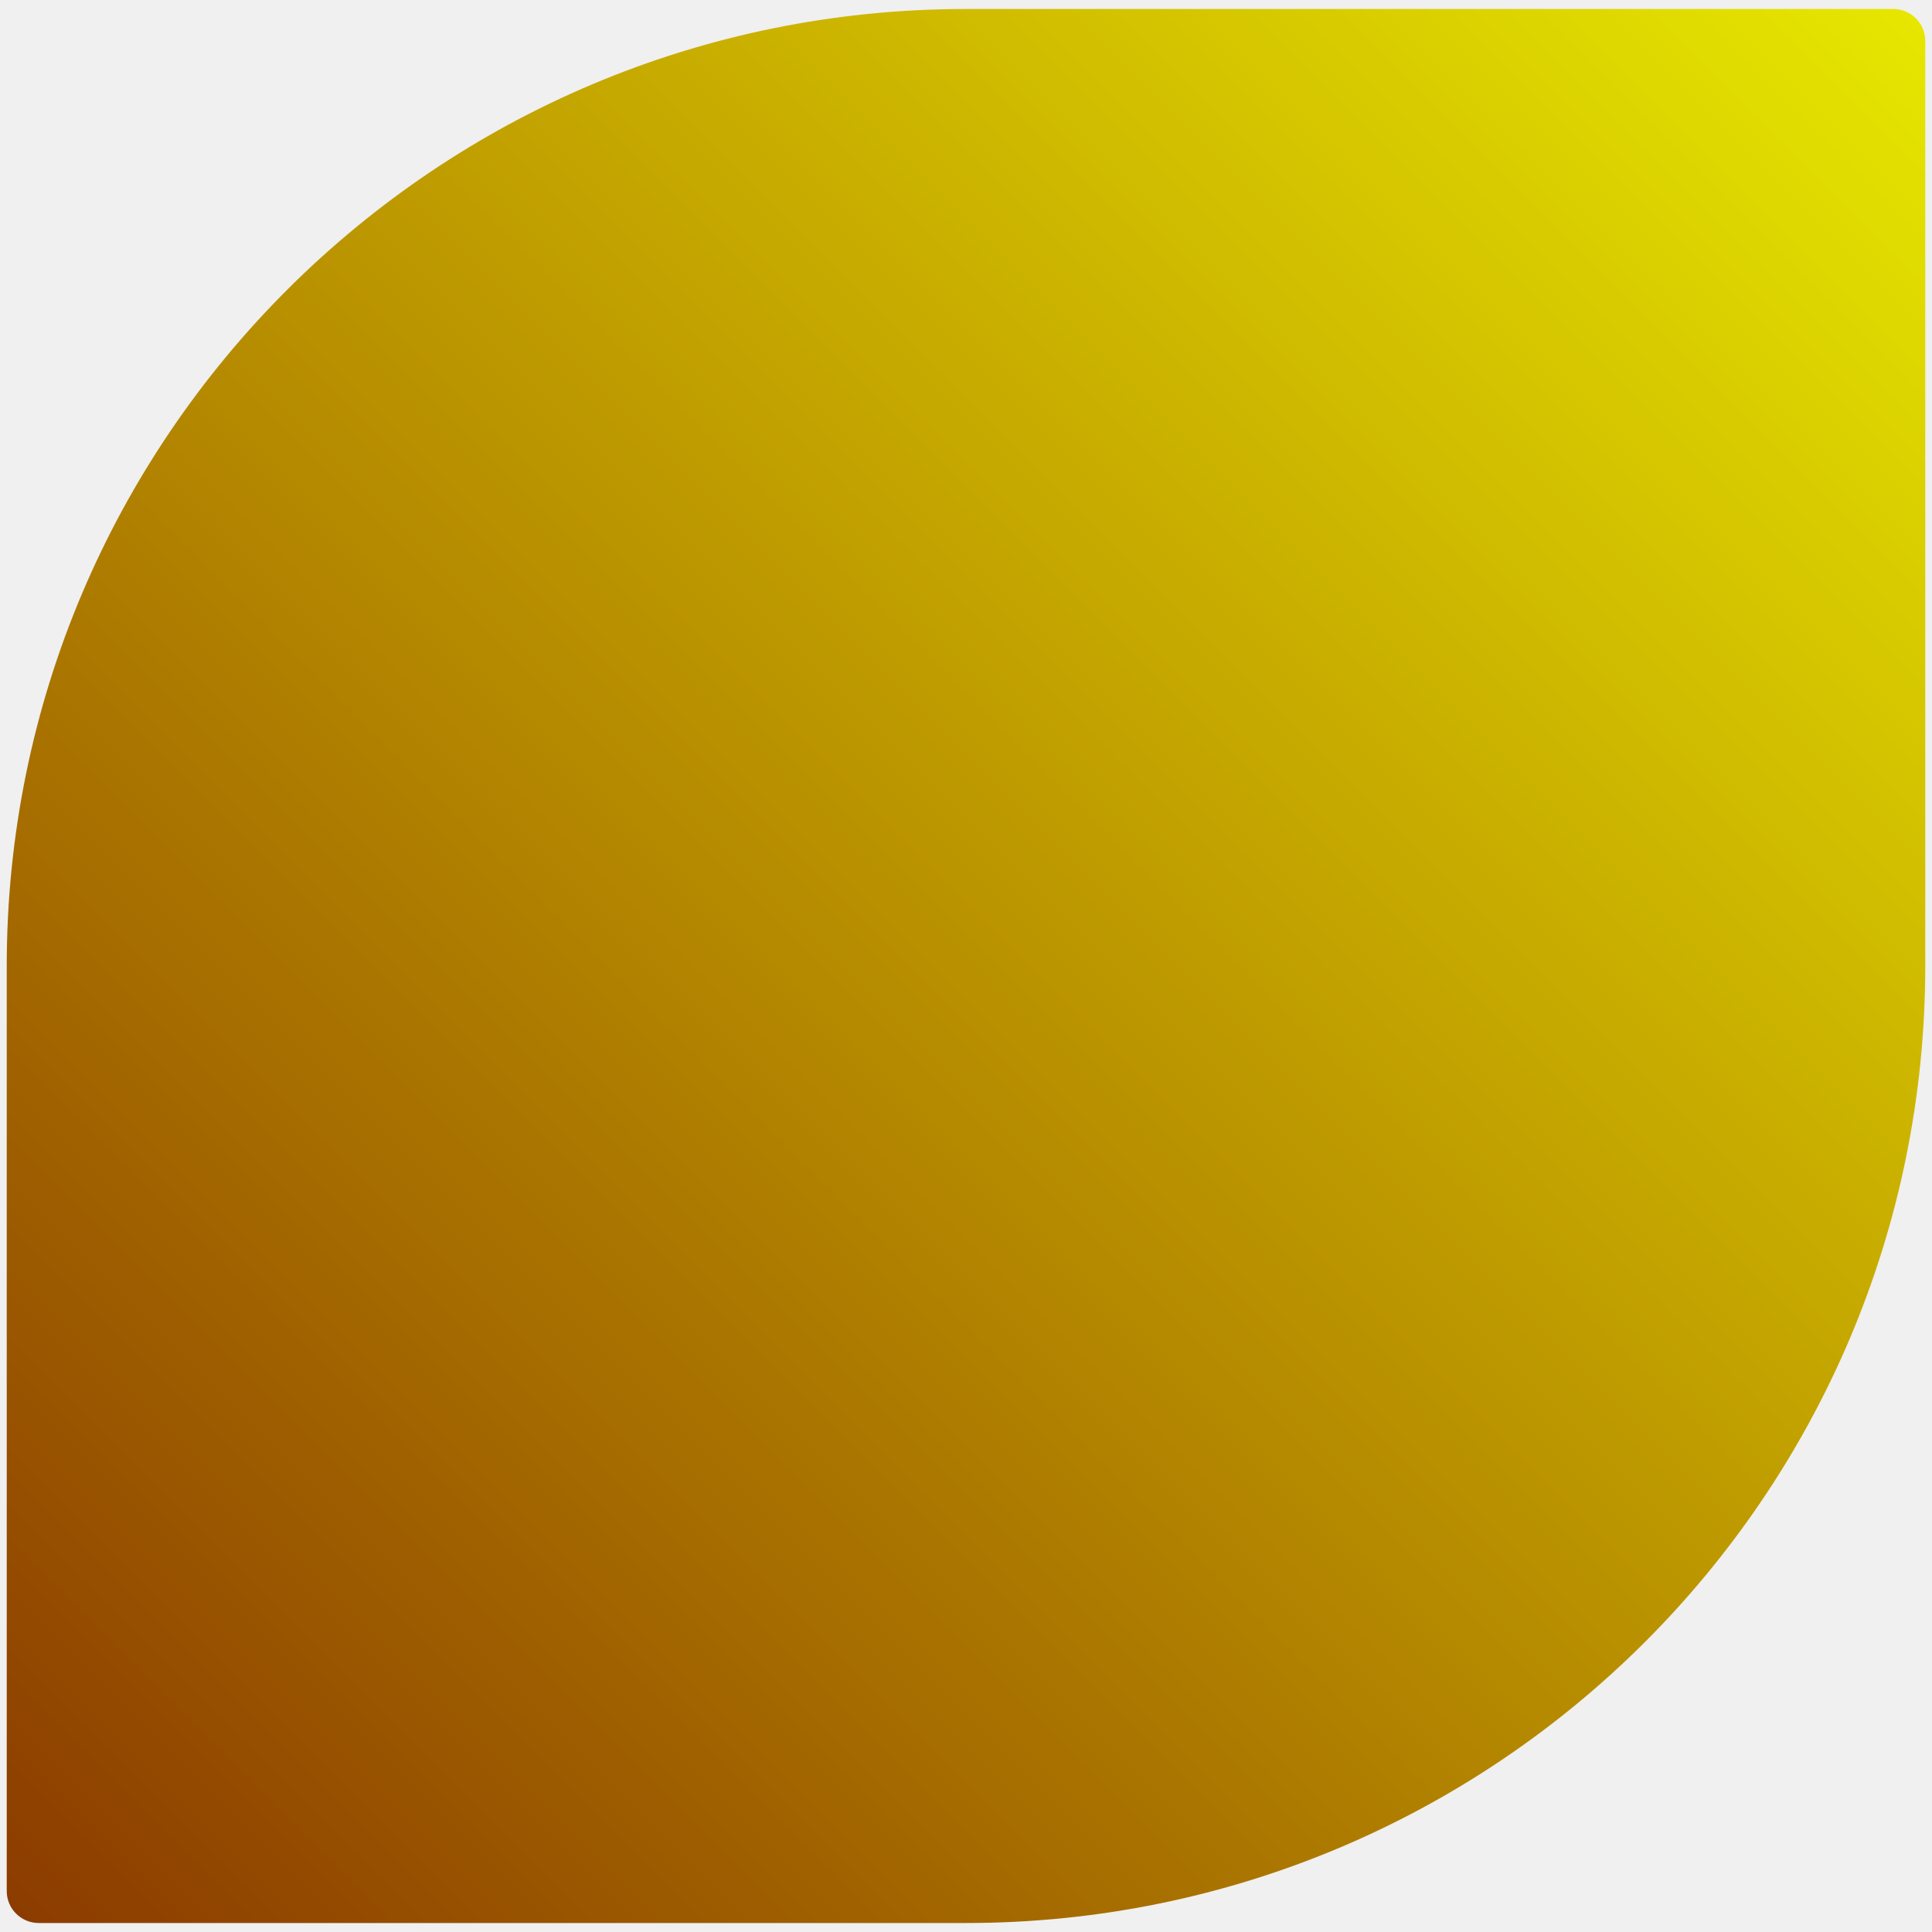
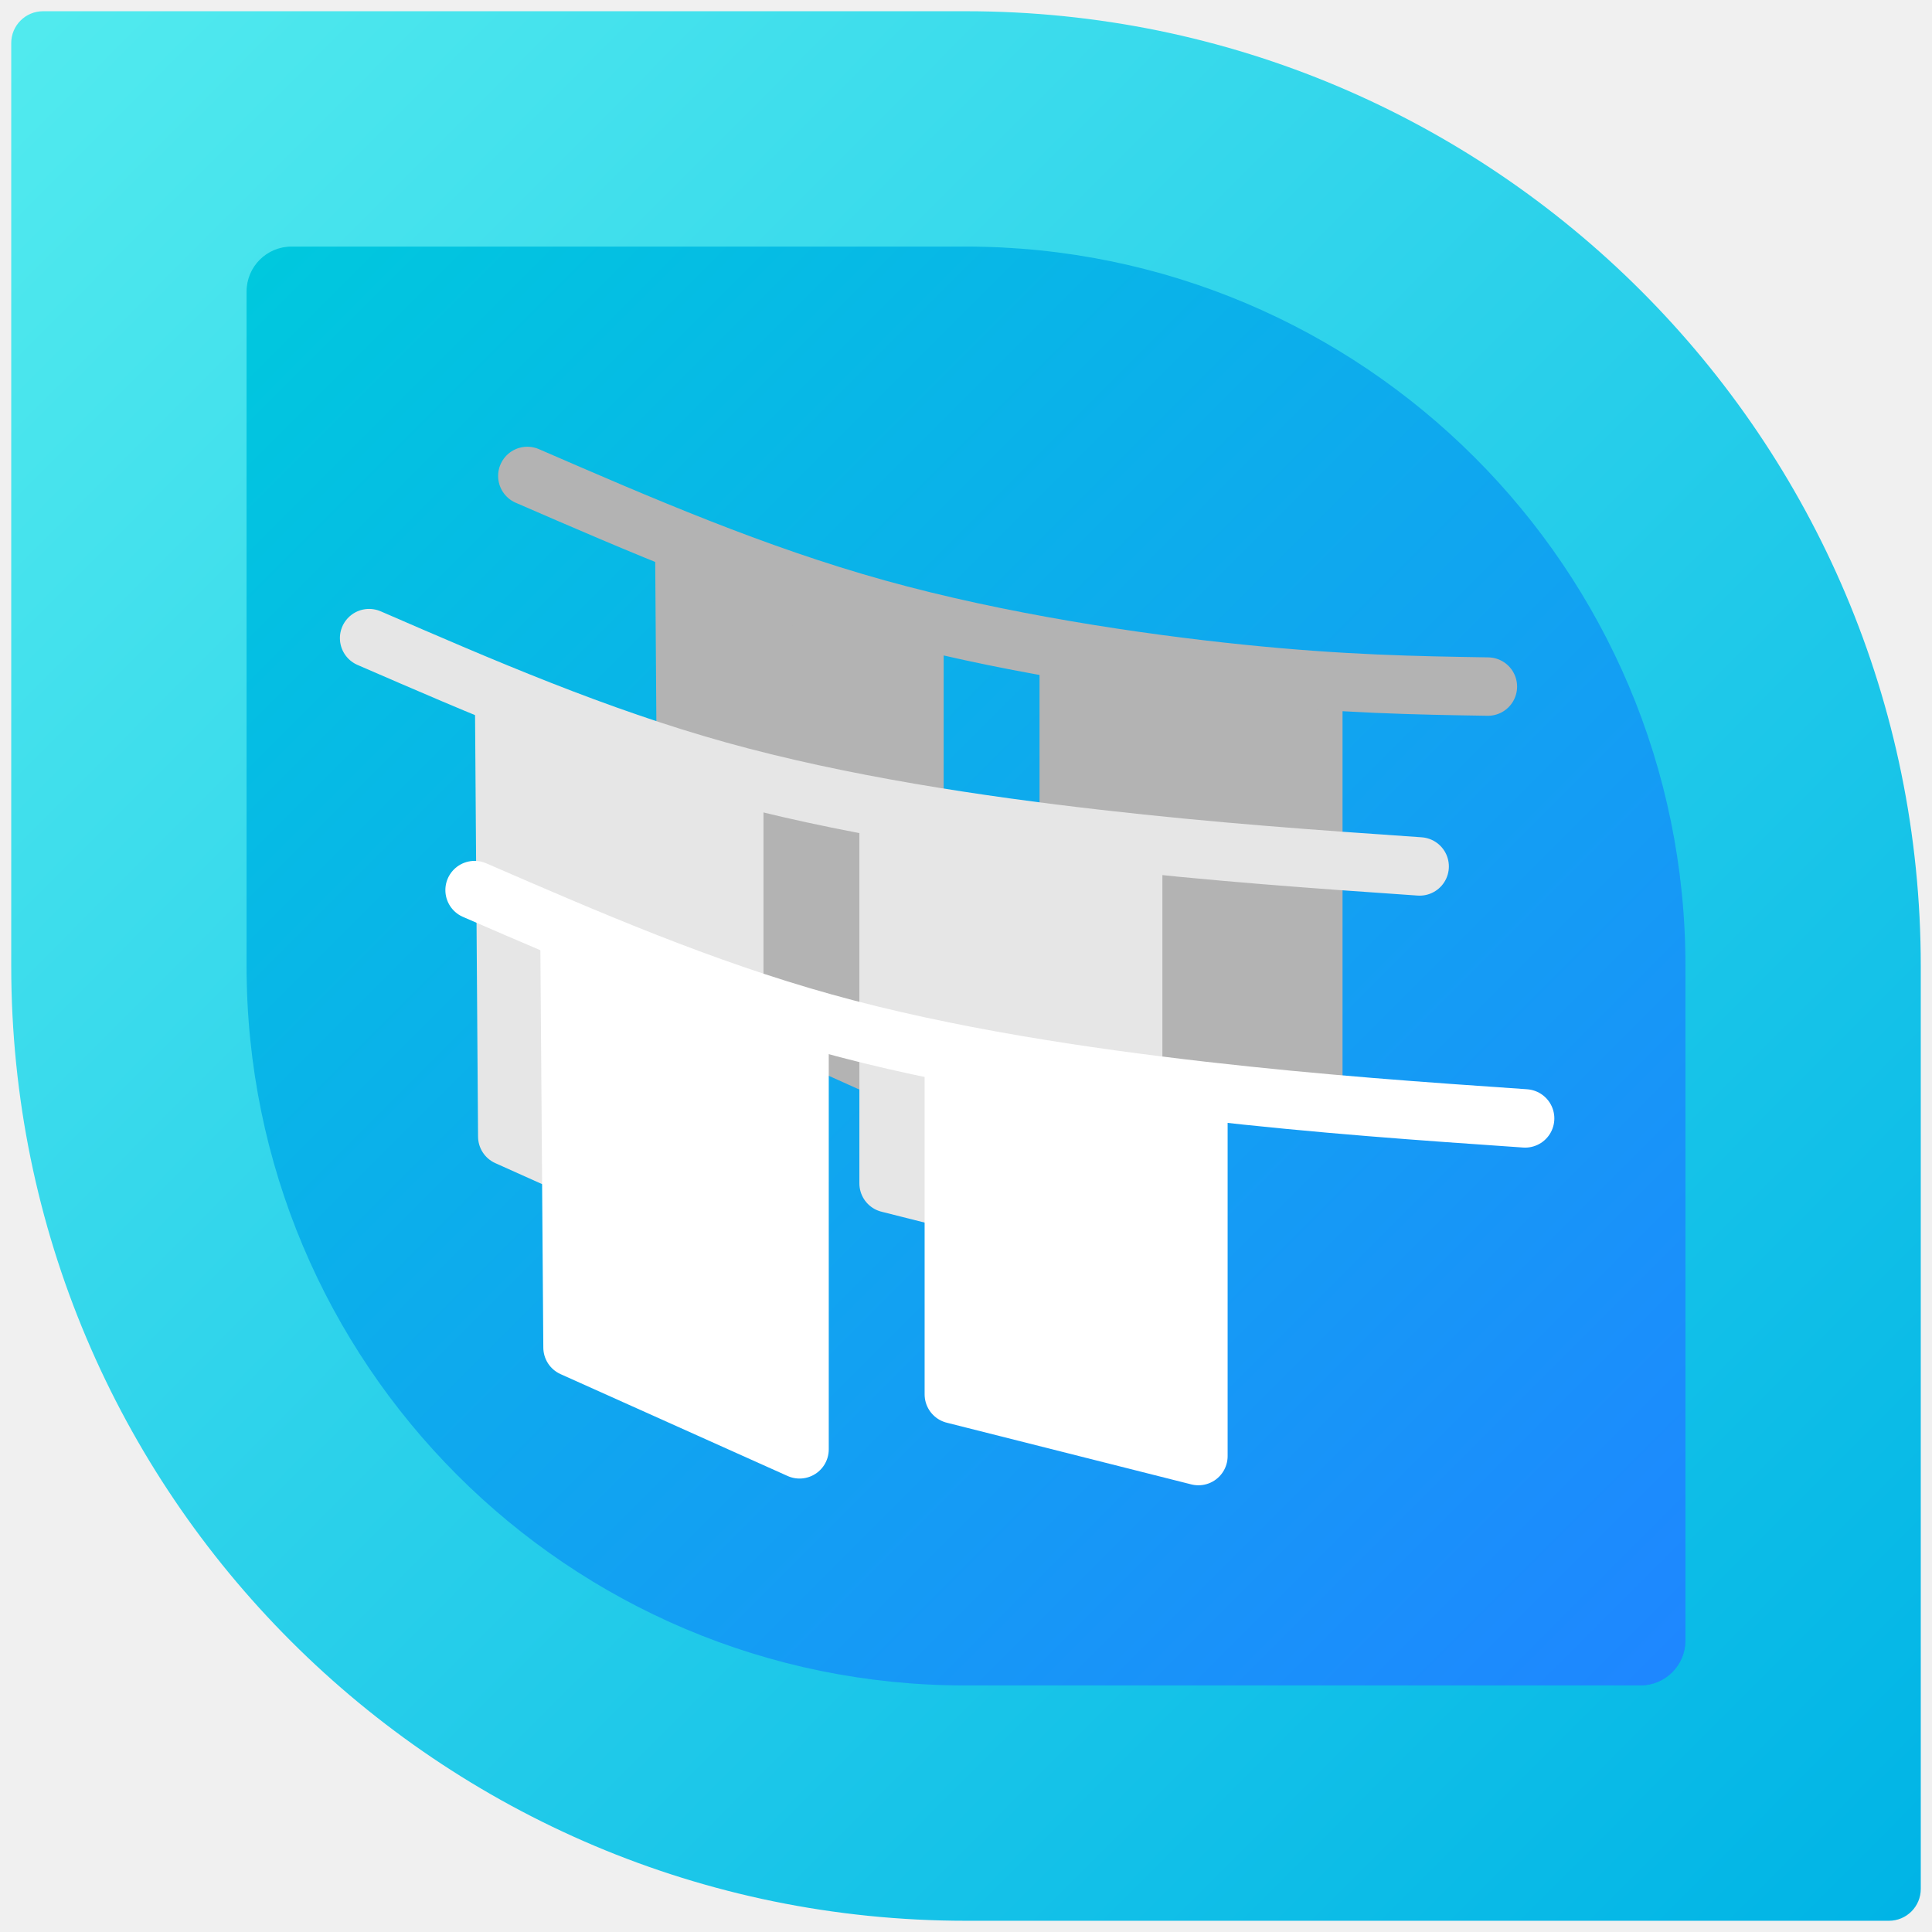
<svg xmlns="http://www.w3.org/2000/svg" id="svg21" width="86px" height="86px" enable-background="new 0 0 86 86" version="1.1" viewBox="0 0 86 86" xml:space="preserve">
  <defs id="defs25">
-     <linearGradient id="SVGID_1_" x1="655.9" x2="740.37" y1="85.232" y2=".765" gradientTransform="translate(-655.14)" gradientUnits="userSpaceOnUse">
-       <stop id="stop3" stop-color="#8c3c00" offset="0" />
-       <stop id="stop5" stop-color="#e6e600" offset="1" />
+     <linearGradient id="SVGID_1_-3" x1="746.15" x2="832.42" y1="91.048" y2="4.622" gradientTransform="matrix(0 .9756 -.9739 0 89.586 -727.03)" gradientUnits="userSpaceOnUse">
+       <stop id="stop240" stop-color="#51EAEE" offset=".005" />
+       <stop id="stop242" stop-color="#00B4E6" offset="1" />
+     </linearGradient>
+     <linearGradient id="SVGID_2_" x1="312.53" x2="249.65" y1="9.605" y2="72.483" gradientTransform="rotate(-90 163.02 161.08)" gradientUnits="userSpaceOnUse">
+       <stop id="stop247" stop-color="#51EAEE" offset=".005" />
+       <stop id="stop249" stop-color="#00B4E6" offset="1" />
+     </linearGradient>
+     <linearGradient id="SVGID_3_" x1="74.433" x2="11.555" y1="74.445" y2="11.567" gradientUnits="userSpaceOnUse">
+       <stop id="stop254" stop-color="#1E87FF" offset=".005" />
+       <stop id="stop256" stop-color="#00C8DE" offset="1" />
    </linearGradient>
  </defs>
-   <path id="path8" d="m84.277 0.4h-41.277c-23.583 0-42.7 19.066-42.7 42.595v41.185c0 0.784 0.637 1.42 1.423 1.42h41.277c23.583 0 42.7-19.076 42.7-42.606v-41.174c0-0.785-0.637-1.42-1.423-1.42z" fill="url(#SVGID_1_)" />
+   <path id="path245" d="m85.5 84.083v-41.083c0-23.473-19.029-42.5-42.5-42.5h-41.083c-0.783 0-1.417 0.634-1.417 1.417v41.083c0 23.473 19.029 42.5 42.5 42.5h41.083c0.783 0 1.417-0.634 1.417-1.417z" fill="url(#SVGID_1_-3)" />
+   <path id="path252" d="m12.977 10.975c-1.105 0-2.002 0.895-2.002 2v30.025c0 17.687 14.299 32.025 32 32.025h30.048c1.105 0 2.002-0.895 2.002-2v-30.025c0-17.686-14.349-32.025-32.05-32.025h-29.998z" fill="url(#SVGID_2_)" />
+   <path id="path259" d="m12.977 10.975c-1.105 0-2.002 0.895-2.002 2v30.025c0 17.687 14.299 32.025 32 32.025h30.048c1.105 0 2.002-0.895 2.002-2v-30.025c0-17.686-14.349-32.025-32.05-32.025h-29.998z" fill="url(#SVGID_3_)" />
+   <path id="path1534" d="m30.465 24.871 0.135 18.77 10.106 4.534v-19.869l-10.242-3.434z" fill="#b3b3b3" stroke="#b3b3b3" stroke-linecap="round" stroke-linejoin="round" stroke-width="2.6" />
+   <path id="path1522" d="m22.445 31.612 0.135 18.977 10.106 4.534v-20.13l-10.242-3.381z" fill="#e6e6e6" stroke="#e6e6e6" stroke-linecap="round" stroke-linejoin="round" stroke-width="2.6" />
+   <path id="path1536" d="m47.573 30.011v15.716l10.888 2.747v-17.372l-10.888-1.09z" fill="#b3b3b3" stroke="#b3b3b3" stroke-linecap="round" stroke-linejoin="round" stroke-width="2.6" />
+   <path id="path824" d="m23.473 21.186c5.023 2.179 10.096 4.381 15.562 5.902s11.565 2.427 16.17 2.899c4.606 0.472 7.82 0.523 11.026 0.575" fill="none" stroke="#b3b3b3" stroke-linecap="round" stroke-linejoin="round" stroke-width="2.6" />
+   <path id="path1524" d="m39.554 36.975v15.701l10.888 2.747v-17.317l-10.888-1.131z" fill="#e6e6e6" stroke="#e6e6e6" stroke-linecap="round" stroke-linejoin="round" stroke-width="2.6" />
+   <path id="path1478" d="m16.43 28.405c5.023 2.179 10.096 4.381 15.562 5.902s11.552 2.425 16.836 3.03c5.284 0.604 9.825 0.918 14.366 1.231" fill="none" stroke="#e6e6e6" stroke-linecap="round" stroke-linejoin="round" stroke-width="2.6" />
+   <path id="path1484" d="m21.125 39.621c5.023 2.179 10.096 4.381 15.562 5.902s11.552 2.425 16.836 3.03c5.284 0.604 9.825 0.918 14.366 1.231" fill="none" stroke="#fff" stroke-linecap="round" stroke-linejoin="round" stroke-width="2.6" />
+   <path id="path1490" d="m25.35 41.693 0.135 18.288 10.106 4.534v-18.902l-10.242-3.919z" fill="#fff" stroke="#fff" stroke-linecap="round" stroke-linejoin="round" stroke-width="2.6" />
+   <path id="path1494" d="m42.458 47.041v15.027l10.888 2.747v-16.015l-10.888-1.758z" fill="#fff" stroke="#fff" stroke-linecap="round" stroke-linejoin="round" stroke-width="2.6" />
</svg>
